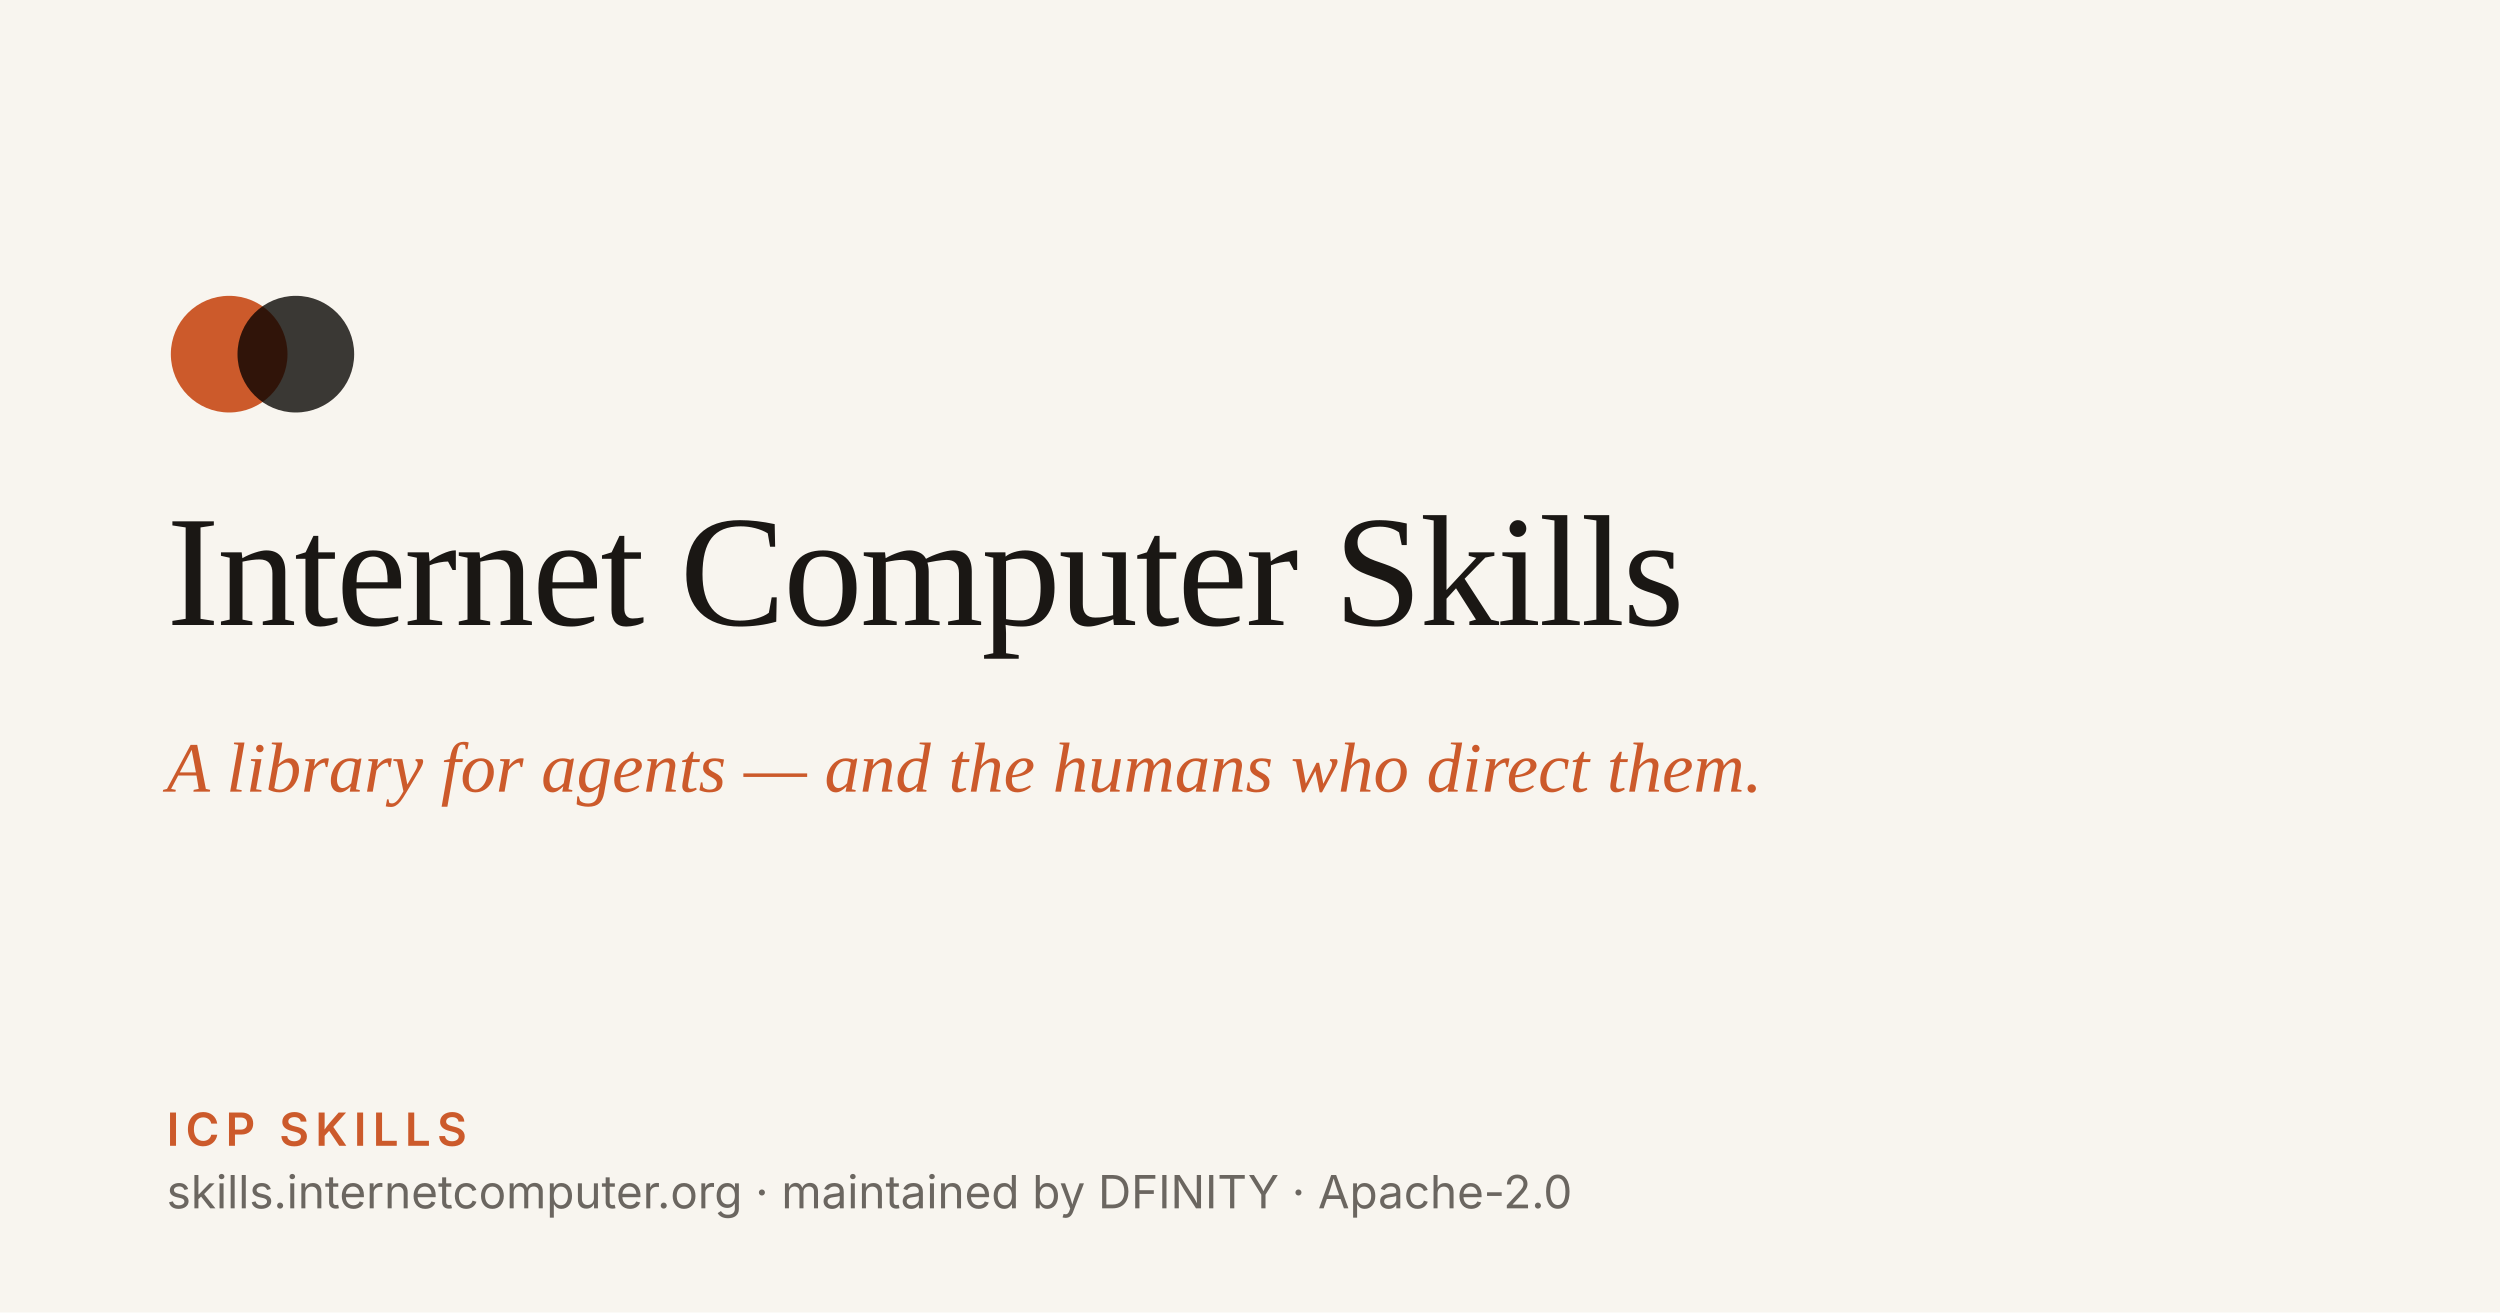
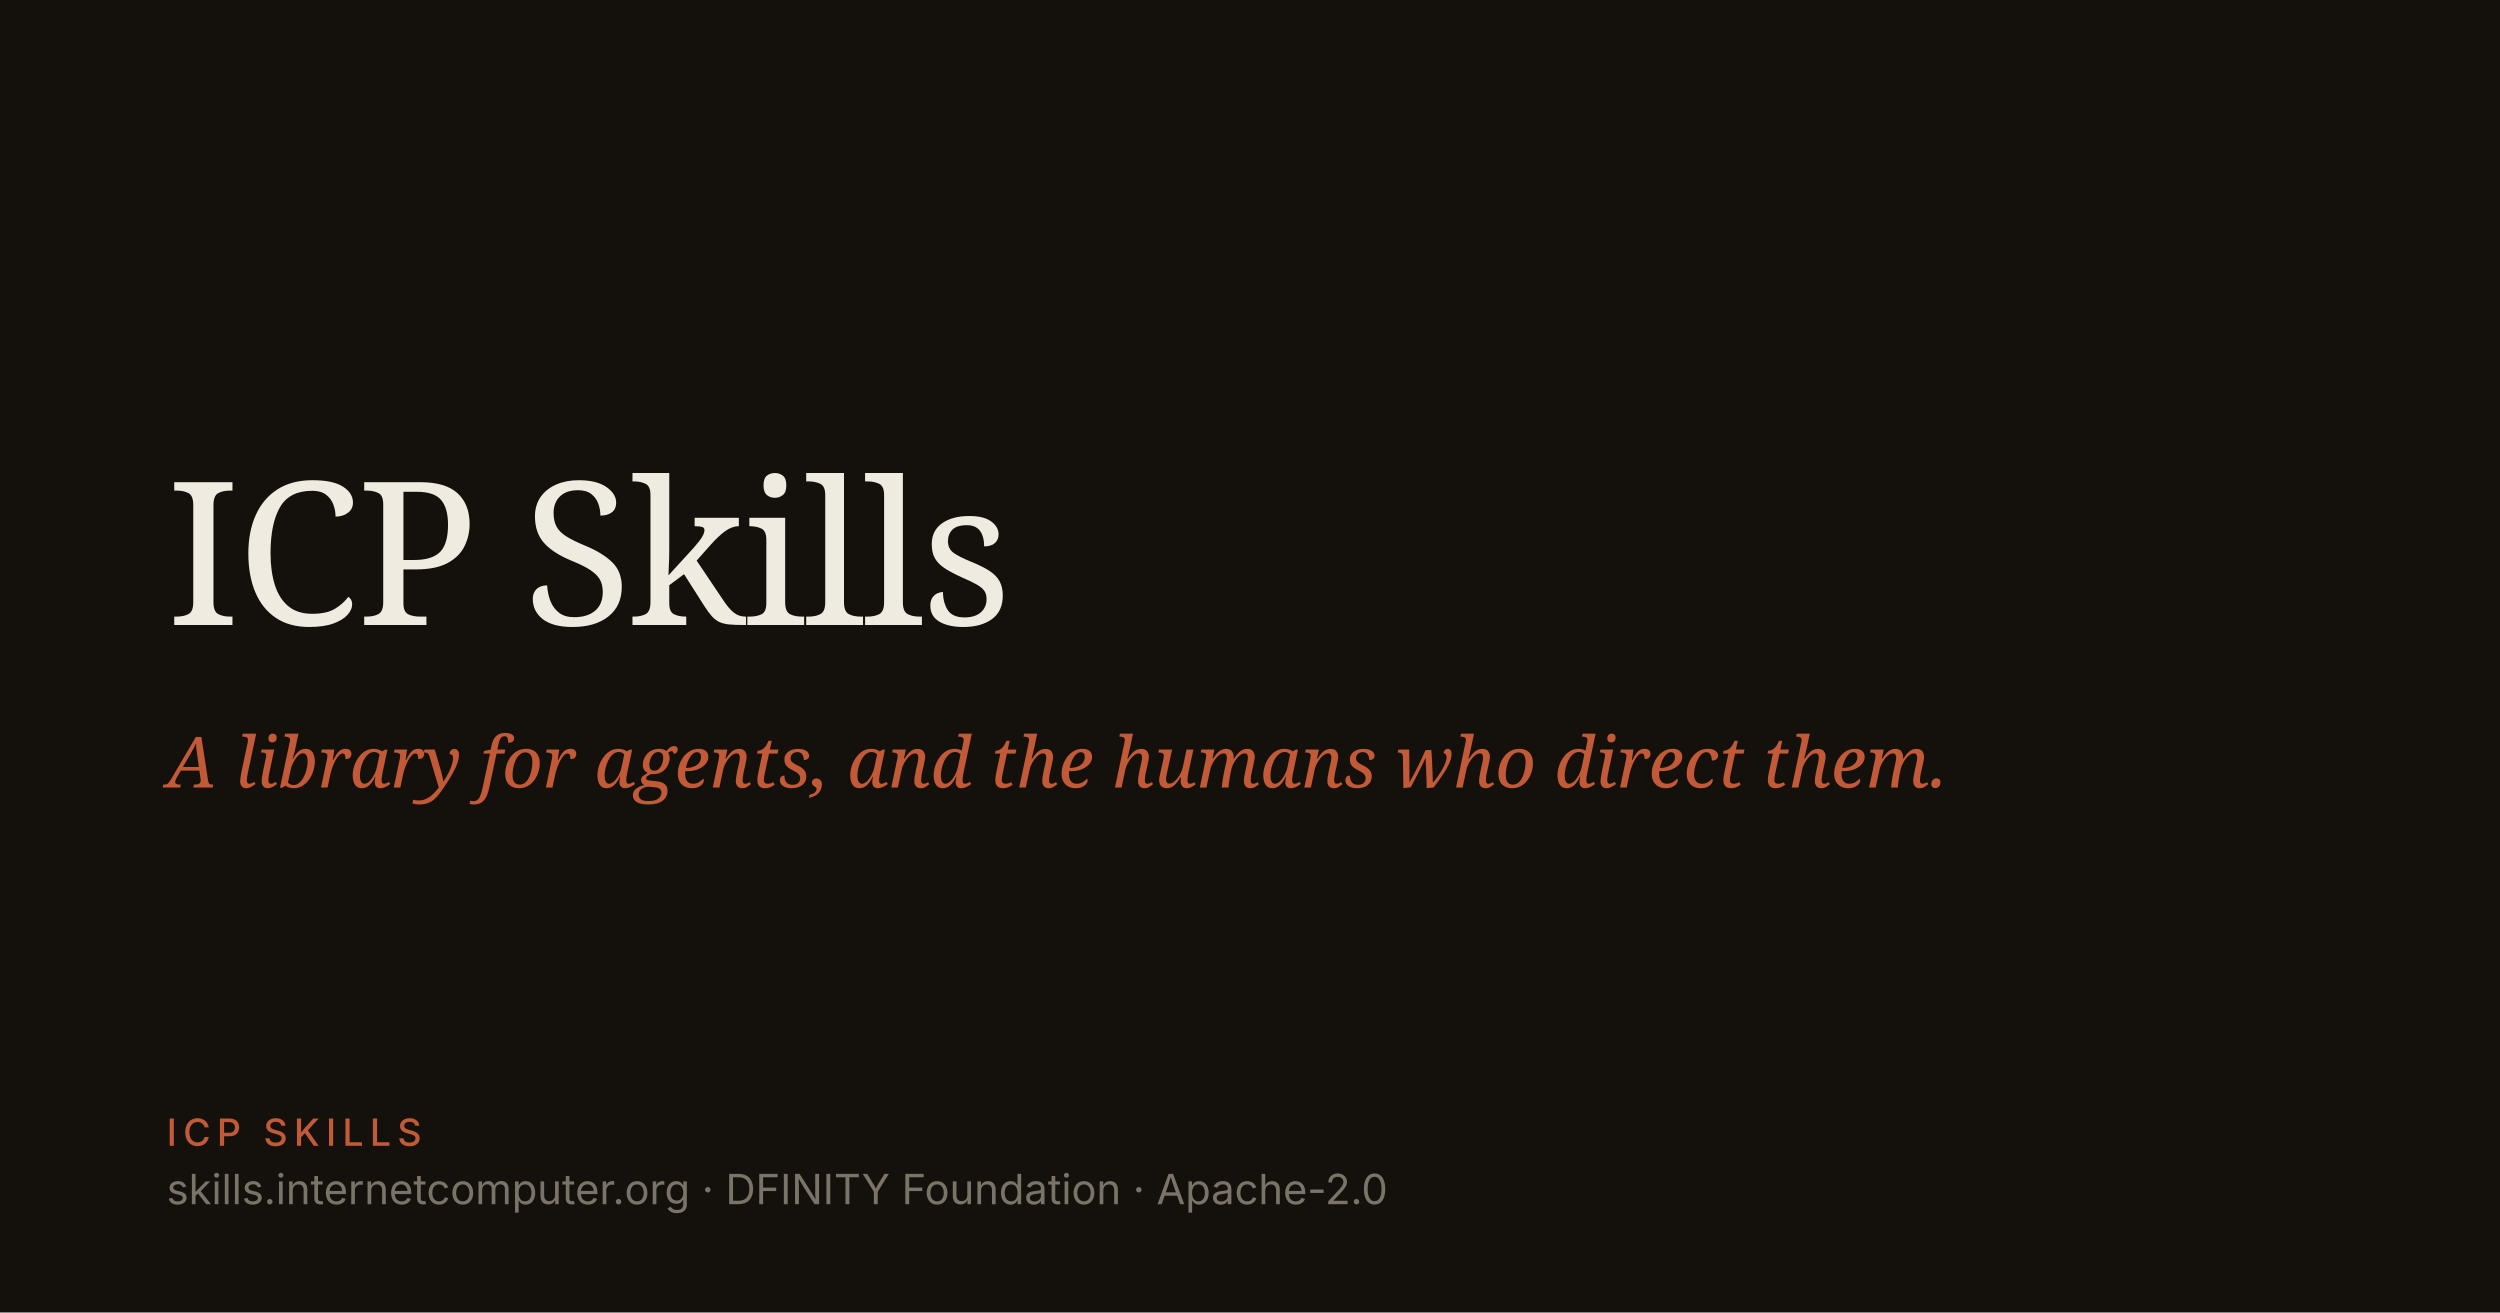
<svg xmlns="http://www.w3.org/2000/svg" viewBox="0 0 1200 630">
-   <rect width="1200" height="630" fill="#f8f5ef" />
-   <g transform="translate(80, 140)">
-     <circle cx="30" cy="30" r="28" fill="#cc5a2b" />
-     <circle cx="62" cy="30" r="28" fill="#1a1714" opacity="0.85" style="mix-blend-mode:multiply" />
+   <rect width="1200" height="630" fill="#14110d" />
+   <g fill="#f0ebe0" font-family="Newsreader, Charter, Georgia, serif">
+     <text x="80" y="300" font-size="96" font-weight="400" letter-spacing="-1.5">ICP Skills</text>
+     <text x="80" y="378" font-size="34" font-style="italic" fill="#c25a37">A library for agents, and the humans who direct them.</text>
  </g>
-   <g fill="#1a1714" font-family="Newsreader, Source Serif 4, ui-serif, Georgia, serif">
-     <text x="80" y="300" font-size="76" font-weight="500" letter-spacing="-1">Internet Computer Skills</text>
-     <text x="80" y="380" font-size="34" font-style="italic" fill="#cc5a2b">A library for agents — and the humans who direct them.</text>
-   </g>
-   <g fill="#6b6660" font-family="Inter, -apple-system, sans-serif" font-size="22">
-     <text x="80" y="550" letter-spacing="3" font-weight="600" fill="#cc5a2b">ICP SKILLS</text>
-     <text x="80" y="580">skills.internetcomputer.org · maintained by DFINITY · Apache-2.0</text>
+   <g font-family="Inter, system-ui, sans-serif">
+     <text x="80" y="550" font-size="18" letter-spacing="3" font-weight="500" fill="#c25a37">ICP SKILLS</text>
+     <text x="80" y="578" font-size="20" fill="#7a7367">skills.internetcomputer.org · DFINITY Foundation · Apache-2.0</text>
  </g>
</svg>
